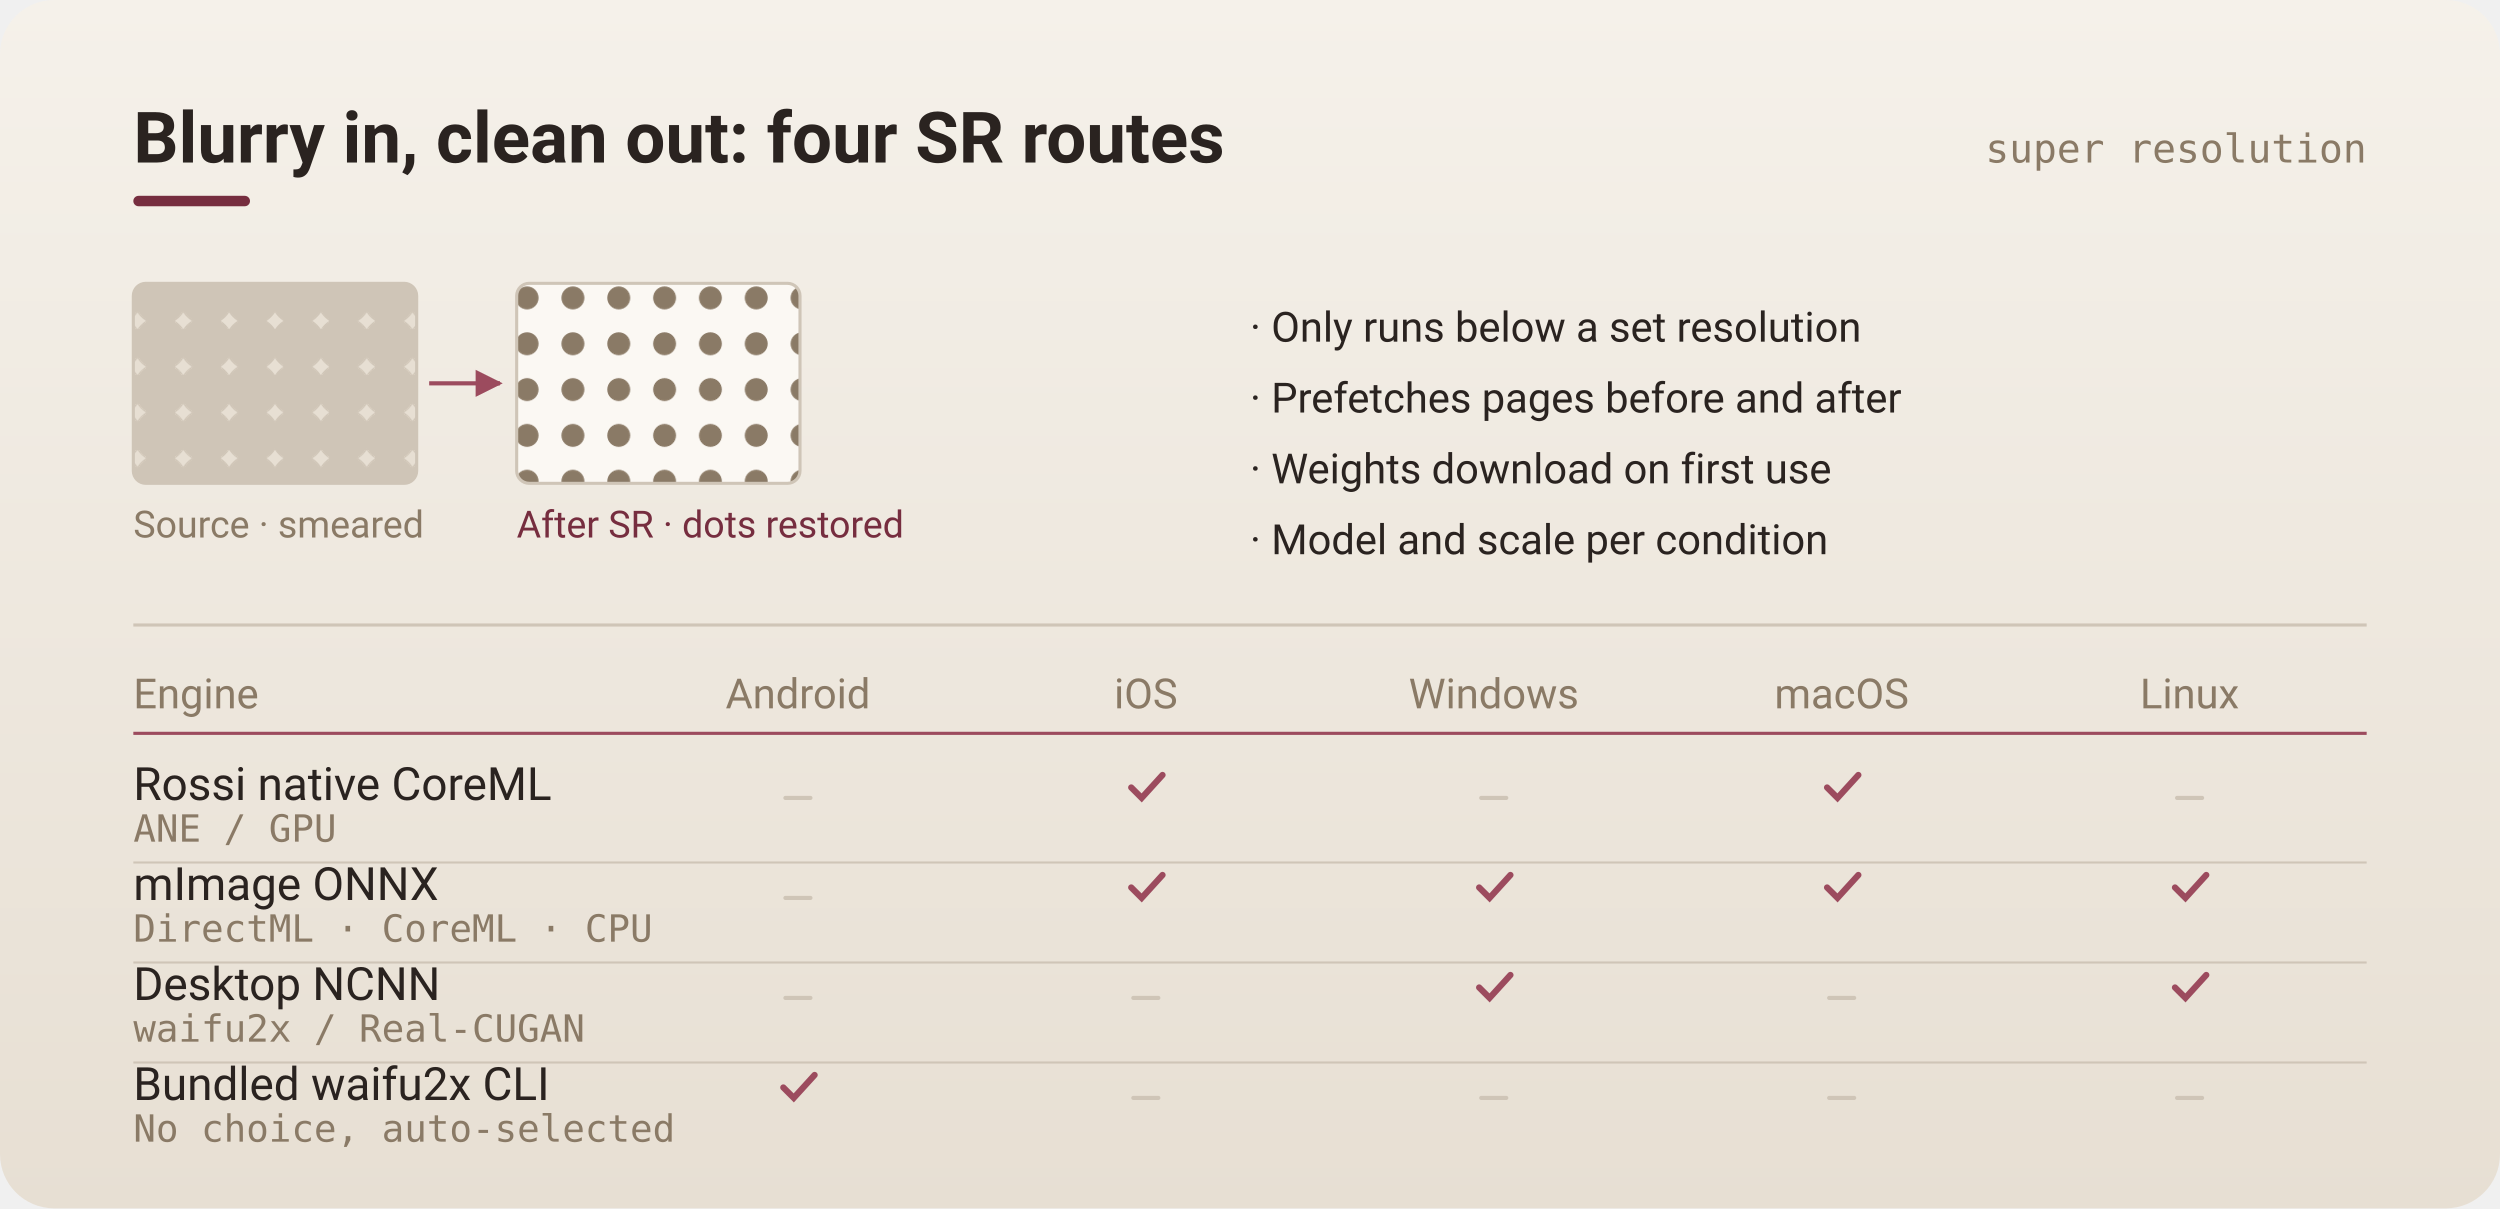
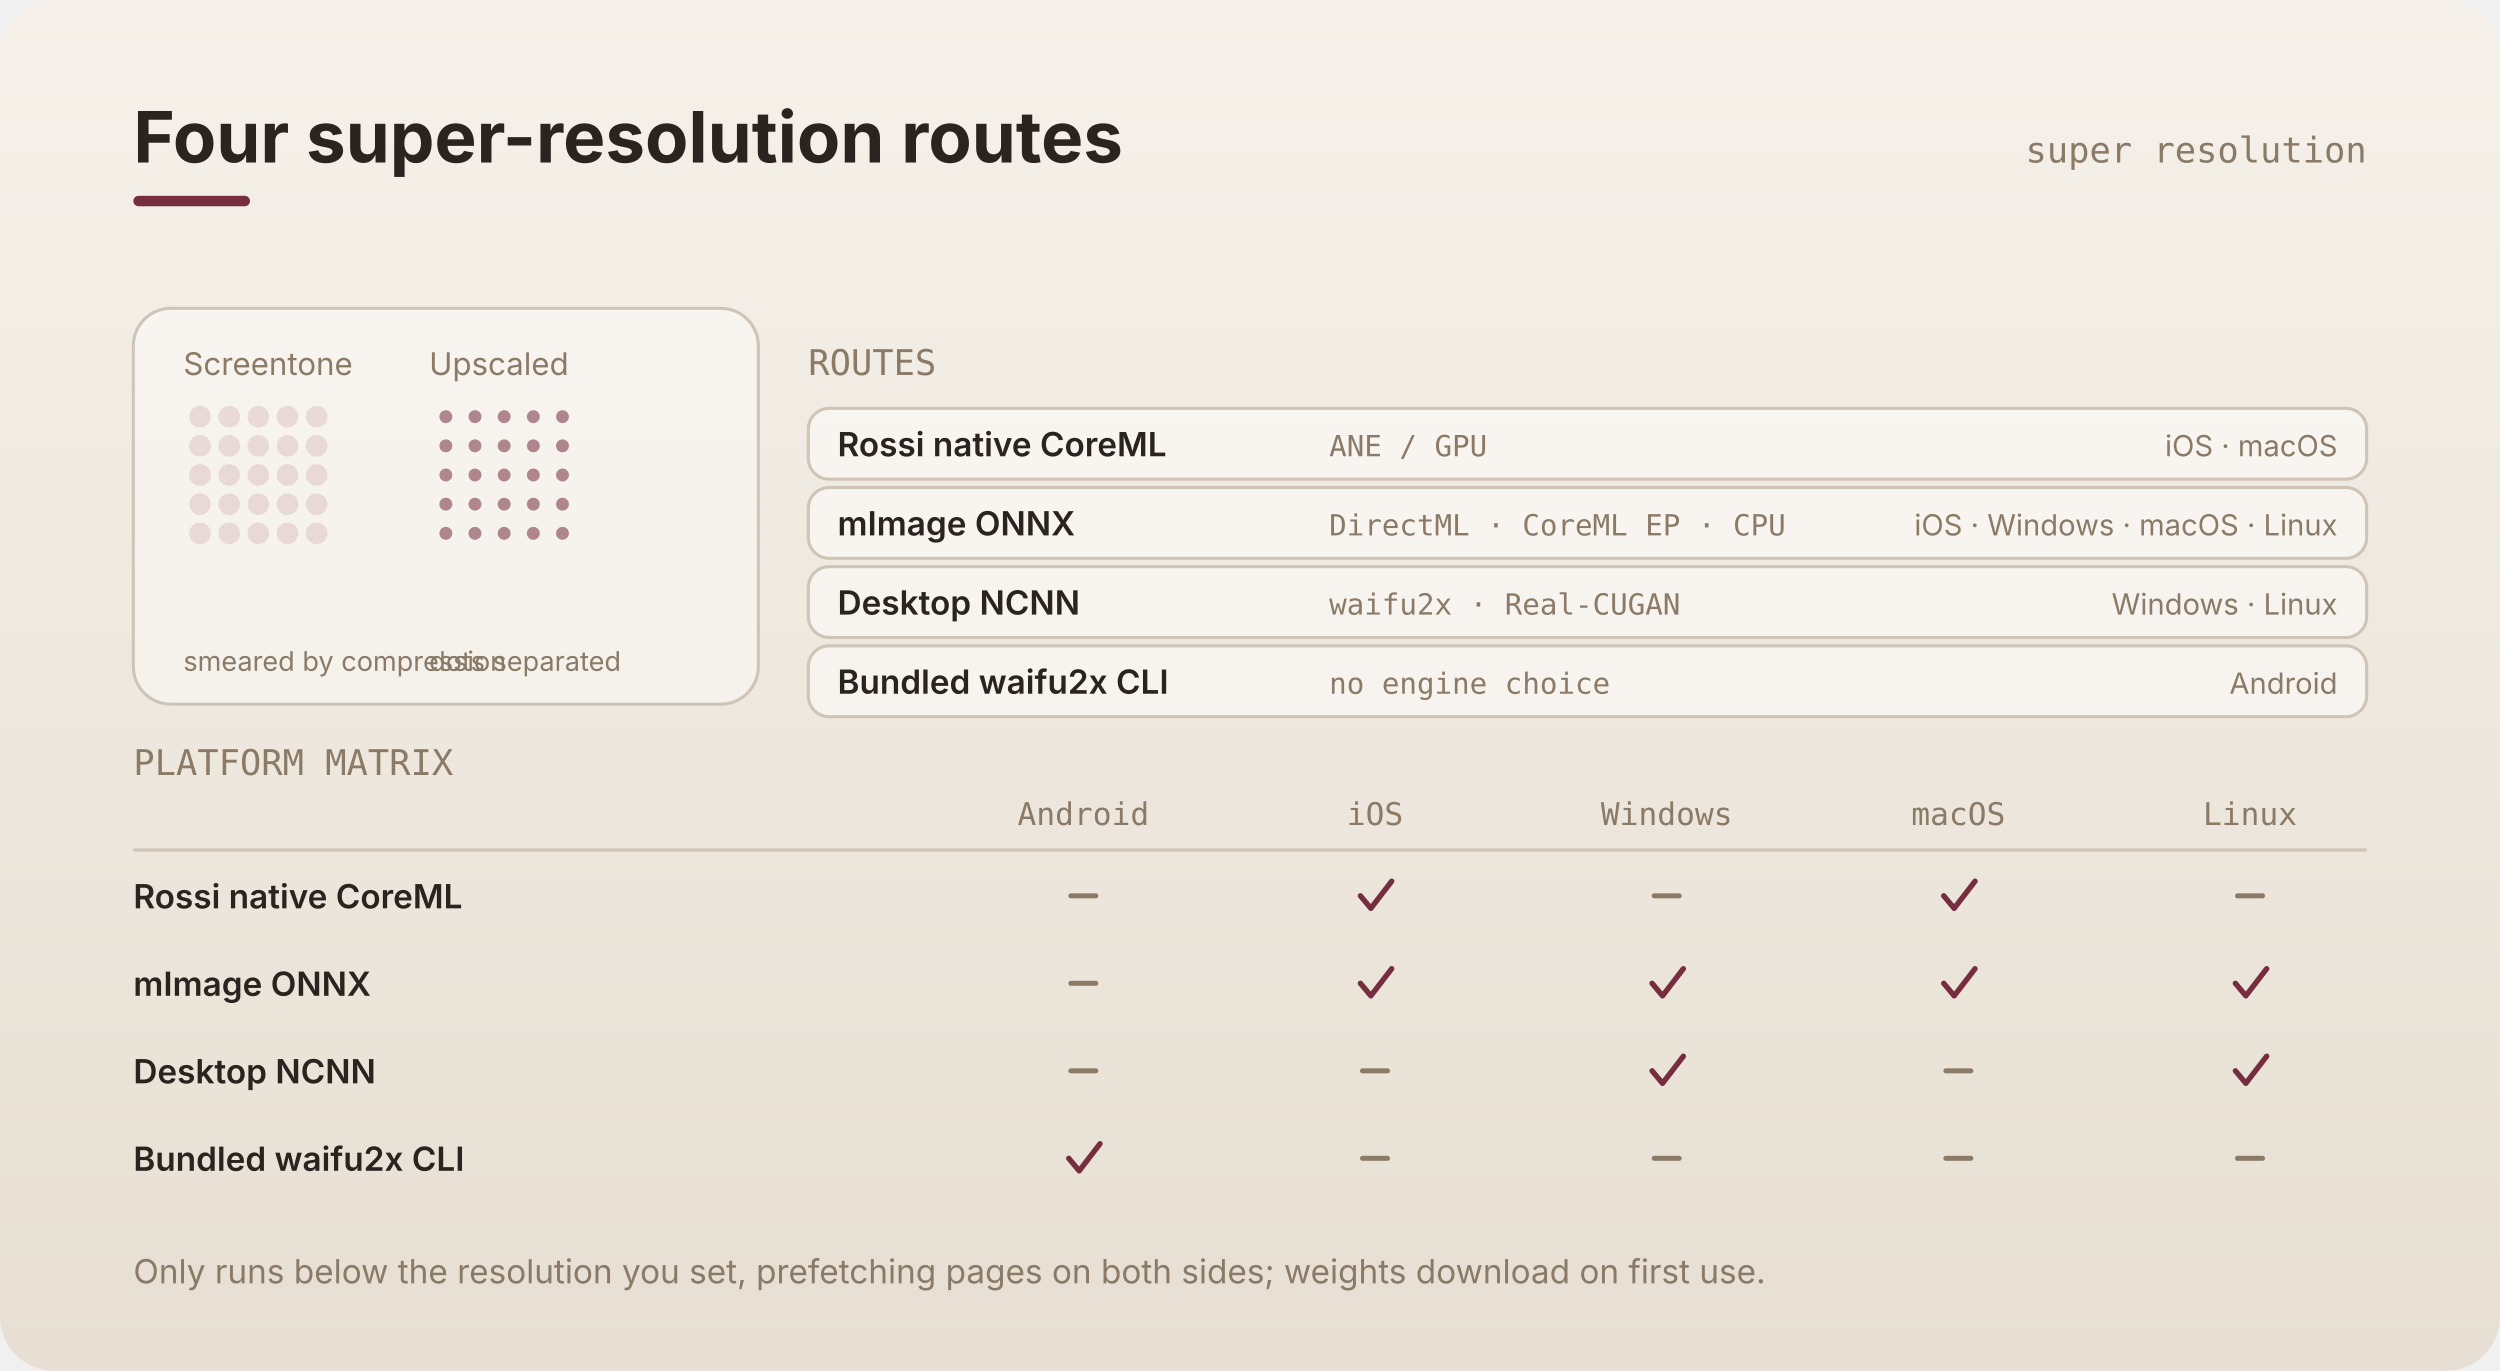
- <svg xmlns="http://www.w3.org/2000/svg" width="1200" height="580" viewBox="0 0 1200 580" role="img" aria-labelledby="title desc">
+ <svg xmlns="http://www.w3.org/2000/svg" width="1200" height="658" viewBox="0 0 1200 658" role="img" aria-labelledby="title desc">
  <defs>
    <linearGradient id="paper" x1="0" y1="0" x2="0" y2="1">
      <stop offset="0" stop-color="#F5F1EA" />
      <stop offset="1" stop-color="#E7DFD3" />
    </linearGradient>
-     <marker id="arrow" viewBox="0 0 10 10" refX="9" refY="5" markerWidth="6.5" markerHeight="6.5" orient="auto-start-reverse">
+     <marker id="arrowhead" viewBox="0 0 10 10" refX="9" refY="5" markerWidth="6.5" markerHeight="6.5" orient="auto-start-reverse">
      <path d="M 0 0 L 10 5 L 0 10 z" fill="#9C4B5E" />
    </marker>
-     <pattern id="tone-blur" width="22" height="22" patternUnits="userSpaceOnUse">
-       <circle cx="11" cy="11" r="13" fill="#CFC5B7" />
-     </pattern>
-     <pattern id="tone-sharp" width="22" height="22" patternUnits="userSpaceOnUse">
-       <circle cx="11" cy="11" r="5.5" fill="#8A7A66" />
-     </pattern>
-     <clipPath id="clip-before">
-       <rect x="64" y="136" width="136" height="96" rx="6" />
-     </clipPath>
-     <clipPath id="clip-after">
-       <rect x="248" y="136" width="136" height="96" rx="6" />
-     </clipPath>
  </defs>
-   <rect width="1200" height="580" rx="26" fill="url(#paper)" />
-   <g font-family="-apple-system, BlinkMacSystemFont, 'Segoe UI', Roboto, sans-serif">
-     <text x="64" y="78" font-size="34" font-weight="700" fill="#2A2320">Blurry in, clean out: four SR routes</text>
-     <text x="1136" y="78" font-size="19" text-anchor="end" fill="#8A7A66" font-family="ui-monospace, SFMono-Regular, Menlo, Consolas, monospace">super resolution</text>
-     <rect x="64" y="94" width="56" height="5" rx="2.5" fill="#762D3F" />
-     <g id="schematic">
-       <rect x="64" y="136" width="136" height="96" rx="6" fill="#E7DFD3" />
-       <rect x="64" y="136" width="136" height="96" clip-path="url(#clip-before)" fill="url(#tone-blur)" />
-       <rect x="64" y="136" width="136" height="96" rx="6" fill="none" stroke="#CFC5B7" stroke-width="1.5" />
-       <line x1="206" y1="184" x2="240" y2="184" stroke="#9C4B5E" stroke-width="2" marker-end="url(#arrow)" />
-       <rect x="248" y="136" width="136" height="96" rx="6" fill="#FBF8F3" />
-       <rect x="248" y="136" width="136" height="96" clip-path="url(#clip-after)" fill="url(#tone-sharp)" />
-       <rect x="248" y="136" width="136" height="96" rx="6" fill="none" stroke="#CFC5B7" stroke-width="1.5" />
-       <text x="64" y="258" font-size="18" fill="#8A7A66">Source · smeared</text>
-       <text x="248" y="258" font-size="18" fill="#762D3F">After SR · dots restored</text>
-     </g>
-     <g id="policy" font-size="20" fill="#2A2320">
-       <text x="600" y="164">· Only runs below a set resolution</text>
-       <text x="600" y="198">· Prefetches pages before and after</text>
-       <text x="600" y="232">· Weights download on first use</text>
-       <text x="600" y="266">· Model and scale per condition</text>
-     </g>
-     <line x1="64" y1="300" x2="1136" y2="300" stroke="#CFC5B7" stroke-width="1.5" />
-     <g id="matrix">
-       <text x="64" y="340" font-size="20" fill="#8A7A66">Engine</text>
-       <g font-size="20" fill="#8A7A66" text-anchor="middle">
-         <text x="383" y="340">Android</text>
-         <text x="550" y="340">iOS</text>
-         <text x="717" y="340">Windows</text>
-         <text x="884" y="340">macOS</text>
-         <text x="1051" y="340">Linux</text>
-       </g>
-       <line x1="64" y1="352" x2="1136" y2="352" stroke="#9C4B5E" stroke-width="1.5" />
-       <g font-size="22" fill="#2A2320">
-         <text x="64" y="384">Rossi native CoreML</text>
-         <text x="64" y="432">mImage ONNX</text>
-         <text x="64" y="480">Desktop NCNN</text>
-         <text x="64" y="528">Bundled waifu2x CLI</text>
-       </g>
-       <g font-size="18" fill="#8A7A66" font-family="ui-monospace, SFMono-Regular, Menlo, Consolas, monospace">
-         <text x="64" y="404">ANE / GPU</text>
-         <text x="64" y="452">DirectML · CoreML · CPU</text>
-         <text x="64" y="500">waifu2x / Real-CUGAN</text>
-         <text x="64" y="548">No choice, auto-selected</text>
-       </g>
-       <g stroke="#CFC5B7" stroke-width="1">
-         <line x1="64" y1="414" x2="1136" y2="414" />
-         <line x1="64" y1="462" x2="1136" y2="462" />
-         <line x1="64" y1="510" x2="1136" y2="510" />
-       </g>
-       <g stroke="#9C4B5E" stroke-width="3" fill="none" stroke-linecap="round">
-         <path d="M 543 378 l 5 5 l 10 -11" />
-         <path d="M 877 378 l 5 5 l 10 -11" />
-         <path d="M 543 426 l 5 5 l 10 -11" />
-         <path d="M 710 426 l 5 5 l 10 -11" />
-         <path d="M 877 426 l 5 5 l 10 -11" />
-         <path d="M 1044 426 l 5 5 l 10 -11" />
-         <path d="M 710 474 l 5 5 l 10 -11" />
-         <path d="M 1044 474 l 5 5 l 10 -11" />
-         <path d="M 376 522 l 5 5 l 10 -11" />
-       </g>
-       <g stroke="#CFC5B7" stroke-width="2" stroke-linecap="round">
-         <line x1="377" y1="383" x2="389" y2="383" />
-         <line x1="711" y1="383" x2="723" y2="383" />
-         <line x1="1045" y1="383" x2="1057" y2="383" />
-         <line x1="377" y1="431" x2="389" y2="431" />
-         <line x1="377" y1="479" x2="389" y2="479" />
-         <line x1="544" y1="479" x2="556" y2="479" />
-         <line x1="878" y1="479" x2="890" y2="479" />
-         <line x1="544" y1="527" x2="556" y2="527" />
-         <line x1="711" y1="527" x2="723" y2="527" />
-         <line x1="878" y1="527" x2="890" y2="527" />
-         <line x1="1045" y1="527" x2="1057" y2="527" />
-       </g>
-     </g>
-   </g>
+   <rect width="1200" height="658" rx="26" fill="url(#paper)" />
+   <text x="64" y="78" font-family="-apple-system, BlinkMacSystemFont, 'Segoe UI', 'PingFang SC', 'Hiragino Sans GB', 'Microsoft YaHei', sans-serif" font-size="34" font-weight="700" fill="#2A2320">Four super-resolution routes</text>
+   <text x="1136" y="78" font-family="ui-monospace, SFMono-Regular, Menlo, Consolas, monospace" font-size="17" text-anchor="end" fill="#8A7A66">super resolution</text>
+   <rect x="64" y="94" width="56" height="5" rx="2.5" fill="#762D3F" />
+   <rect x="64" y="148" width="300" height="190" rx="18" fill="#FFFFFF" fill-opacity="0.42" stroke="#CFC5B7" stroke-width="1.5" />
+   <text x="88" y="180" font-family="-apple-system, BlinkMacSystemFont, 'Segoe UI', 'PingFang SC', 'Hiragino Sans GB', 'Microsoft YaHei', sans-serif" font-size="15" fill="#8A7A66">Screentone</text>
+   <text x="88" y="322" font-family="-apple-system, BlinkMacSystemFont, 'Segoe UI', 'PingFang SC', 'Hiragino Sans GB', 'Microsoft YaHei', sans-serif" font-size="13" fill="#8A7A66">smeared by compression</text>
+   <circle cx="96" cy="200" r="5.2" fill="#9C4B5E" fill-opacity="0.16" />
+   <circle cx="110" cy="200" r="5.2" fill="#9C4B5E" fill-opacity="0.16" />
+   <circle cx="124" cy="200" r="5.2" fill="#9C4B5E" fill-opacity="0.16" />
+   <circle cx="138" cy="200" r="5.2" fill="#9C4B5E" fill-opacity="0.16" />
+   <circle cx="152" cy="200" r="5.2" fill="#9C4B5E" fill-opacity="0.16" />
+   <circle cx="96" cy="214" r="5.2" fill="#9C4B5E" fill-opacity="0.16" />
+   <circle cx="110" cy="214" r="5.2" fill="#9C4B5E" fill-opacity="0.16" />
+   <circle cx="124" cy="214" r="5.2" fill="#9C4B5E" fill-opacity="0.16" />
+   <circle cx="138" cy="214" r="5.2" fill="#9C4B5E" fill-opacity="0.16" />
+   <circle cx="152" cy="214" r="5.2" fill="#9C4B5E" fill-opacity="0.16" />
+   <circle cx="96" cy="228" r="5.2" fill="#9C4B5E" fill-opacity="0.16" />
+   <circle cx="110" cy="228" r="5.2" fill="#9C4B5E" fill-opacity="0.16" />
+   <circle cx="124" cy="228" r="5.2" fill="#9C4B5E" fill-opacity="0.16" />
+   <circle cx="138" cy="228" r="5.2" fill="#9C4B5E" fill-opacity="0.16" />
+   <circle cx="152" cy="228" r="5.2" fill="#9C4B5E" fill-opacity="0.16" />
+   <circle cx="96" cy="242" r="5.2" fill="#9C4B5E" fill-opacity="0.16" />
+   <circle cx="110" cy="242" r="5.2" fill="#9C4B5E" fill-opacity="0.16" />
+   <circle cx="124" cy="242" r="5.2" fill="#9C4B5E" fill-opacity="0.16" />
+   <circle cx="138" cy="242" r="5.2" fill="#9C4B5E" fill-opacity="0.16" />
+   <circle cx="152" cy="242" r="5.2" fill="#9C4B5E" fill-opacity="0.16" />
+   <circle cx="96" cy="256" r="5.2" fill="#9C4B5E" fill-opacity="0.16" />
+   <circle cx="110" cy="256" r="5.2" fill="#9C4B5E" fill-opacity="0.16" />
+   <circle cx="124" cy="256" r="5.2" fill="#9C4B5E" fill-opacity="0.16" />
+   <circle cx="138" cy="256" r="5.2" fill="#9C4B5E" fill-opacity="0.16" />
+   <circle cx="152" cy="256" r="5.2" fill="#9C4B5E" fill-opacity="0.16" />
+   <text x="206" y="180" font-family="-apple-system, BlinkMacSystemFont, 'Segoe UI', 'PingFang SC', 'Hiragino Sans GB', 'Microsoft YaHei', sans-serif" font-size="15" fill="#8A7A66">Upscaled</text>
+   <text x="206" y="322" font-family="-apple-system, BlinkMacSystemFont, 'Segoe UI', 'PingFang SC', 'Hiragino Sans GB', 'Microsoft YaHei', sans-serif" font-size="13" fill="#8A7A66">dots separated</text>
+   <circle cx="214" cy="200" r="3.1" fill="#762D3F" fill-opacity="0.55" />
+   <circle cx="228" cy="200" r="3.1" fill="#762D3F" fill-opacity="0.55" />
+   <circle cx="242" cy="200" r="3.1" fill="#762D3F" fill-opacity="0.55" />
+   <circle cx="256" cy="200" r="3.1" fill="#762D3F" fill-opacity="0.55" />
+   <circle cx="270" cy="200" r="3.1" fill="#762D3F" fill-opacity="0.55" />
+   <circle cx="214" cy="214" r="3.1" fill="#762D3F" fill-opacity="0.55" />
+   <circle cx="228" cy="214" r="3.1" fill="#762D3F" fill-opacity="0.55" />
+   <circle cx="242" cy="214" r="3.1" fill="#762D3F" fill-opacity="0.55" />
+   <circle cx="256" cy="214" r="3.1" fill="#762D3F" fill-opacity="0.55" />
+   <circle cx="270" cy="214" r="3.1" fill="#762D3F" fill-opacity="0.55" />
+   <circle cx="214" cy="228" r="3.1" fill="#762D3F" fill-opacity="0.55" />
+   <circle cx="228" cy="228" r="3.1" fill="#762D3F" fill-opacity="0.55" />
+   <circle cx="242" cy="228" r="3.1" fill="#762D3F" fill-opacity="0.55" />
+   <circle cx="256" cy="228" r="3.1" fill="#762D3F" fill-opacity="0.55" />
+   <circle cx="270" cy="228" r="3.1" fill="#762D3F" fill-opacity="0.55" />
+   <circle cx="214" cy="242" r="3.1" fill="#762D3F" fill-opacity="0.55" />
+   <circle cx="228" cy="242" r="3.1" fill="#762D3F" fill-opacity="0.55" />
+   <circle cx="242" cy="242" r="3.1" fill="#762D3F" fill-opacity="0.55" />
+   <circle cx="256" cy="242" r="3.1" fill="#762D3F" fill-opacity="0.55" />
+   <circle cx="270" cy="242" r="3.1" fill="#762D3F" fill-opacity="0.55" />
+   <circle cx="214" cy="256" r="3.1" fill="#762D3F" fill-opacity="0.55" />
+   <circle cx="228" cy="256" r="3.1" fill="#762D3F" fill-opacity="0.55" />
+   <circle cx="242" cy="256" r="3.1" fill="#762D3F" fill-opacity="0.55" />
+   <circle cx="256" cy="256" r="3.1" fill="#762D3F" fill-opacity="0.55" />
+   <circle cx="270" cy="256" r="3.1" fill="#762D3F" fill-opacity="0.55" />
+   <text x="214" y="286" font-family="-apple-system, BlinkMacSystemFont, 'Segoe UI', 'PingFang SC', 'Hiragino Sans GB', 'Microsoft YaHei', sans-serif" font-size="12" fill="#8A7A66" />
+   <text x="388" y="180" font-family="ui-monospace, SFMono-Regular, Menlo, Consolas, monospace" font-size="17" fill="#8A7A66">ROUTES</text>
+   <rect x="388" y="196" width="748" height="34" rx="10" fill="#FFFFFF" fill-opacity="0.5" stroke="#CFC5B7" stroke-width="1.5" />
+   <text x="402" y="219" font-family="-apple-system, BlinkMacSystemFont, 'Segoe UI', 'PingFang SC', 'Hiragino Sans GB', 'Microsoft YaHei', sans-serif" font-size="16" font-weight="600" fill="#2A2320">Rossi native CoreML</text>
+   <text x="638" y="219" font-family="ui-monospace, SFMono-Regular, Menlo, Consolas, monospace" font-size="14" fill="#8A7A66">ANE / GPU</text>
+   <text x="1122" y="219" font-family="-apple-system, BlinkMacSystemFont, 'Segoe UI', 'PingFang SC', 'Hiragino Sans GB', 'Microsoft YaHei', sans-serif" font-size="14" text-anchor="end" fill="#8A7A66">iOS · macOS</text>
+   <rect x="388" y="234" width="748" height="34" rx="10" fill="#FFFFFF" fill-opacity="0.5" stroke="#CFC5B7" stroke-width="1.5" />
+   <text x="402" y="257" font-family="-apple-system, BlinkMacSystemFont, 'Segoe UI', 'PingFang SC', 'Hiragino Sans GB', 'Microsoft YaHei', sans-serif" font-size="16" font-weight="600" fill="#2A2320">mImage ONNX</text>
+   <text x="638" y="257" font-family="ui-monospace, SFMono-Regular, Menlo, Consolas, monospace" font-size="14" fill="#8A7A66">DirectML · CoreML EP · CPU</text>
+   <text x="1122" y="257" font-family="-apple-system, BlinkMacSystemFont, 'Segoe UI', 'PingFang SC', 'Hiragino Sans GB', 'Microsoft YaHei', sans-serif" font-size="14" text-anchor="end" fill="#8A7A66">iOS · Windows · macOS · Linux</text>
+   <rect x="388" y="272" width="748" height="34" rx="10" fill="#FFFFFF" fill-opacity="0.5" stroke="#CFC5B7" stroke-width="1.5" />
+   <text x="402" y="295" font-family="-apple-system, BlinkMacSystemFont, 'Segoe UI', 'PingFang SC', 'Hiragino Sans GB', 'Microsoft YaHei', sans-serif" font-size="16" font-weight="600" fill="#2A2320">Desktop NCNN</text>
+   <text x="638" y="295" font-family="ui-monospace, SFMono-Regular, Menlo, Consolas, monospace" font-size="14" fill="#8A7A66">waifu2x · Real-CUGAN</text>
+   <text x="1122" y="295" font-family="-apple-system, BlinkMacSystemFont, 'Segoe UI', 'PingFang SC', 'Hiragino Sans GB', 'Microsoft YaHei', sans-serif" font-size="14" text-anchor="end" fill="#8A7A66">Windows · Linux</text>
+   <rect x="388" y="310" width="748" height="34" rx="10" fill="#FFFFFF" fill-opacity="0.5" stroke="#CFC5B7" stroke-width="1.5" />
+   <text x="402" y="333" font-family="-apple-system, BlinkMacSystemFont, 'Segoe UI', 'PingFang SC', 'Hiragino Sans GB', 'Microsoft YaHei', sans-serif" font-size="16" font-weight="600" fill="#2A2320">Bundled waifu2x CLI</text>
+   <text x="638" y="333" font-family="ui-monospace, SFMono-Regular, Menlo, Consolas, monospace" font-size="14" fill="#8A7A66">no engine choice</text>
+   <text x="1122" y="333" font-family="-apple-system, BlinkMacSystemFont, 'Segoe UI', 'PingFang SC', 'Hiragino Sans GB', 'Microsoft YaHei', sans-serif" font-size="14" text-anchor="end" fill="#8A7A66">Android</text>
+   <text x="64" y="372" font-family="ui-monospace, SFMono-Regular, Menlo, Consolas, monospace" font-size="17" fill="#8A7A66">PLATFORM MATRIX</text>
+   <text x="520" y="396" font-family="ui-monospace, SFMono-Regular, Menlo, Consolas, monospace" font-size="15" text-anchor="middle" fill="#8A7A66">Android</text>
+   <text x="660" y="396" font-family="ui-monospace, SFMono-Regular, Menlo, Consolas, monospace" font-size="15" text-anchor="middle" fill="#8A7A66">iOS</text>
+   <text x="800" y="396" font-family="ui-monospace, SFMono-Regular, Menlo, Consolas, monospace" font-size="15" text-anchor="middle" fill="#8A7A66">Windows</text>
+   <text x="940" y="396" font-family="ui-monospace, SFMono-Regular, Menlo, Consolas, monospace" font-size="15" text-anchor="middle" fill="#8A7A66">macOS</text>
+   <text x="1080" y="396" font-family="ui-monospace, SFMono-Regular, Menlo, Consolas, monospace" font-size="15" text-anchor="middle" fill="#8A7A66">Linux</text>
+   <text x="64" y="436" font-family="-apple-system, BlinkMacSystemFont, 'Segoe UI', 'PingFang SC', 'Hiragino Sans GB', 'Microsoft YaHei', sans-serif" font-size="16" font-weight="600" fill="#2A2320">Rossi native CoreML</text>
+   <line x1="514" y1="430" x2="526" y2="430" stroke="#8A7A66" stroke-width="2.4" stroke-linecap="round" />
+   <path d="M653,430 l5,6 l10,-13" fill="none" stroke="#762D3F" stroke-width="2.6" stroke-linecap="round" stroke-linejoin="round" />
+   <line x1="794" y1="430" x2="806" y2="430" stroke="#8A7A66" stroke-width="2.4" stroke-linecap="round" />
+   <path d="M933,430 l5,6 l10,-13" fill="none" stroke="#762D3F" stroke-width="2.6" stroke-linecap="round" stroke-linejoin="round" />
+   <line x1="1074" y1="430" x2="1086" y2="430" stroke="#8A7A66" stroke-width="2.4" stroke-linecap="round" />
+   <text x="64" y="478" font-family="-apple-system, BlinkMacSystemFont, 'Segoe UI', 'PingFang SC', 'Hiragino Sans GB', 'Microsoft YaHei', sans-serif" font-size="16" font-weight="600" fill="#2A2320">mImage ONNX</text>
+   <line x1="514" y1="472" x2="526" y2="472" stroke="#8A7A66" stroke-width="2.4" stroke-linecap="round" />
+   <path d="M653,472 l5,6 l10,-13" fill="none" stroke="#762D3F" stroke-width="2.6" stroke-linecap="round" stroke-linejoin="round" />
+   <path d="M793,472 l5,6 l10,-13" fill="none" stroke="#762D3F" stroke-width="2.6" stroke-linecap="round" stroke-linejoin="round" />
+   <path d="M933,472 l5,6 l10,-13" fill="none" stroke="#762D3F" stroke-width="2.6" stroke-linecap="round" stroke-linejoin="round" />
+   <path d="M1073,472 l5,6 l10,-13" fill="none" stroke="#762D3F" stroke-width="2.6" stroke-linecap="round" stroke-linejoin="round" />
+   <text x="64" y="520" font-family="-apple-system, BlinkMacSystemFont, 'Segoe UI', 'PingFang SC', 'Hiragino Sans GB', 'Microsoft YaHei', sans-serif" font-size="16" font-weight="600" fill="#2A2320">Desktop NCNN</text>
+   <line x1="514" y1="514" x2="526" y2="514" stroke="#8A7A66" stroke-width="2.4" stroke-linecap="round" />
+   <line x1="654" y1="514" x2="666" y2="514" stroke="#8A7A66" stroke-width="2.4" stroke-linecap="round" />
+   <path d="M793,514 l5,6 l10,-13" fill="none" stroke="#762D3F" stroke-width="2.6" stroke-linecap="round" stroke-linejoin="round" />
+   <line x1="934" y1="514" x2="946" y2="514" stroke="#8A7A66" stroke-width="2.4" stroke-linecap="round" />
+   <path d="M1073,514 l5,6 l10,-13" fill="none" stroke="#762D3F" stroke-width="2.6" stroke-linecap="round" stroke-linejoin="round" />
+   <text x="64" y="562" font-family="-apple-system, BlinkMacSystemFont, 'Segoe UI', 'PingFang SC', 'Hiragino Sans GB', 'Microsoft YaHei', sans-serif" font-size="16" font-weight="600" fill="#2A2320">Bundled waifu2x CLI</text>
+   <path d="M513,556 l5,6 l10,-13" fill="none" stroke="#762D3F" stroke-width="2.6" stroke-linecap="round" stroke-linejoin="round" />
+   <line x1="654" y1="556" x2="666" y2="556" stroke="#8A7A66" stroke-width="2.4" stroke-linecap="round" />
+   <line x1="794" y1="556" x2="806" y2="556" stroke="#8A7A66" stroke-width="2.4" stroke-linecap="round" />
+   <line x1="934" y1="556" x2="946" y2="556" stroke="#8A7A66" stroke-width="2.4" stroke-linecap="round" />
+   <line x1="1074" y1="556" x2="1086" y2="556" stroke="#8A7A66" stroke-width="2.4" stroke-linecap="round" />
+   <line x1="64" y1="408" x2="1136" y2="408" stroke="#CFC5B7" stroke-width="1.5" />
+   <text x="64" y="616" font-family="-apple-system, BlinkMacSystemFont, 'Segoe UI', 'PingFang SC', 'Hiragino Sans GB', 'Microsoft YaHei', sans-serif" font-size="16" fill="#8A7A66">Only runs below the resolution you set, prefetching pages on both sides; weights download on first use.</text>
</svg>
